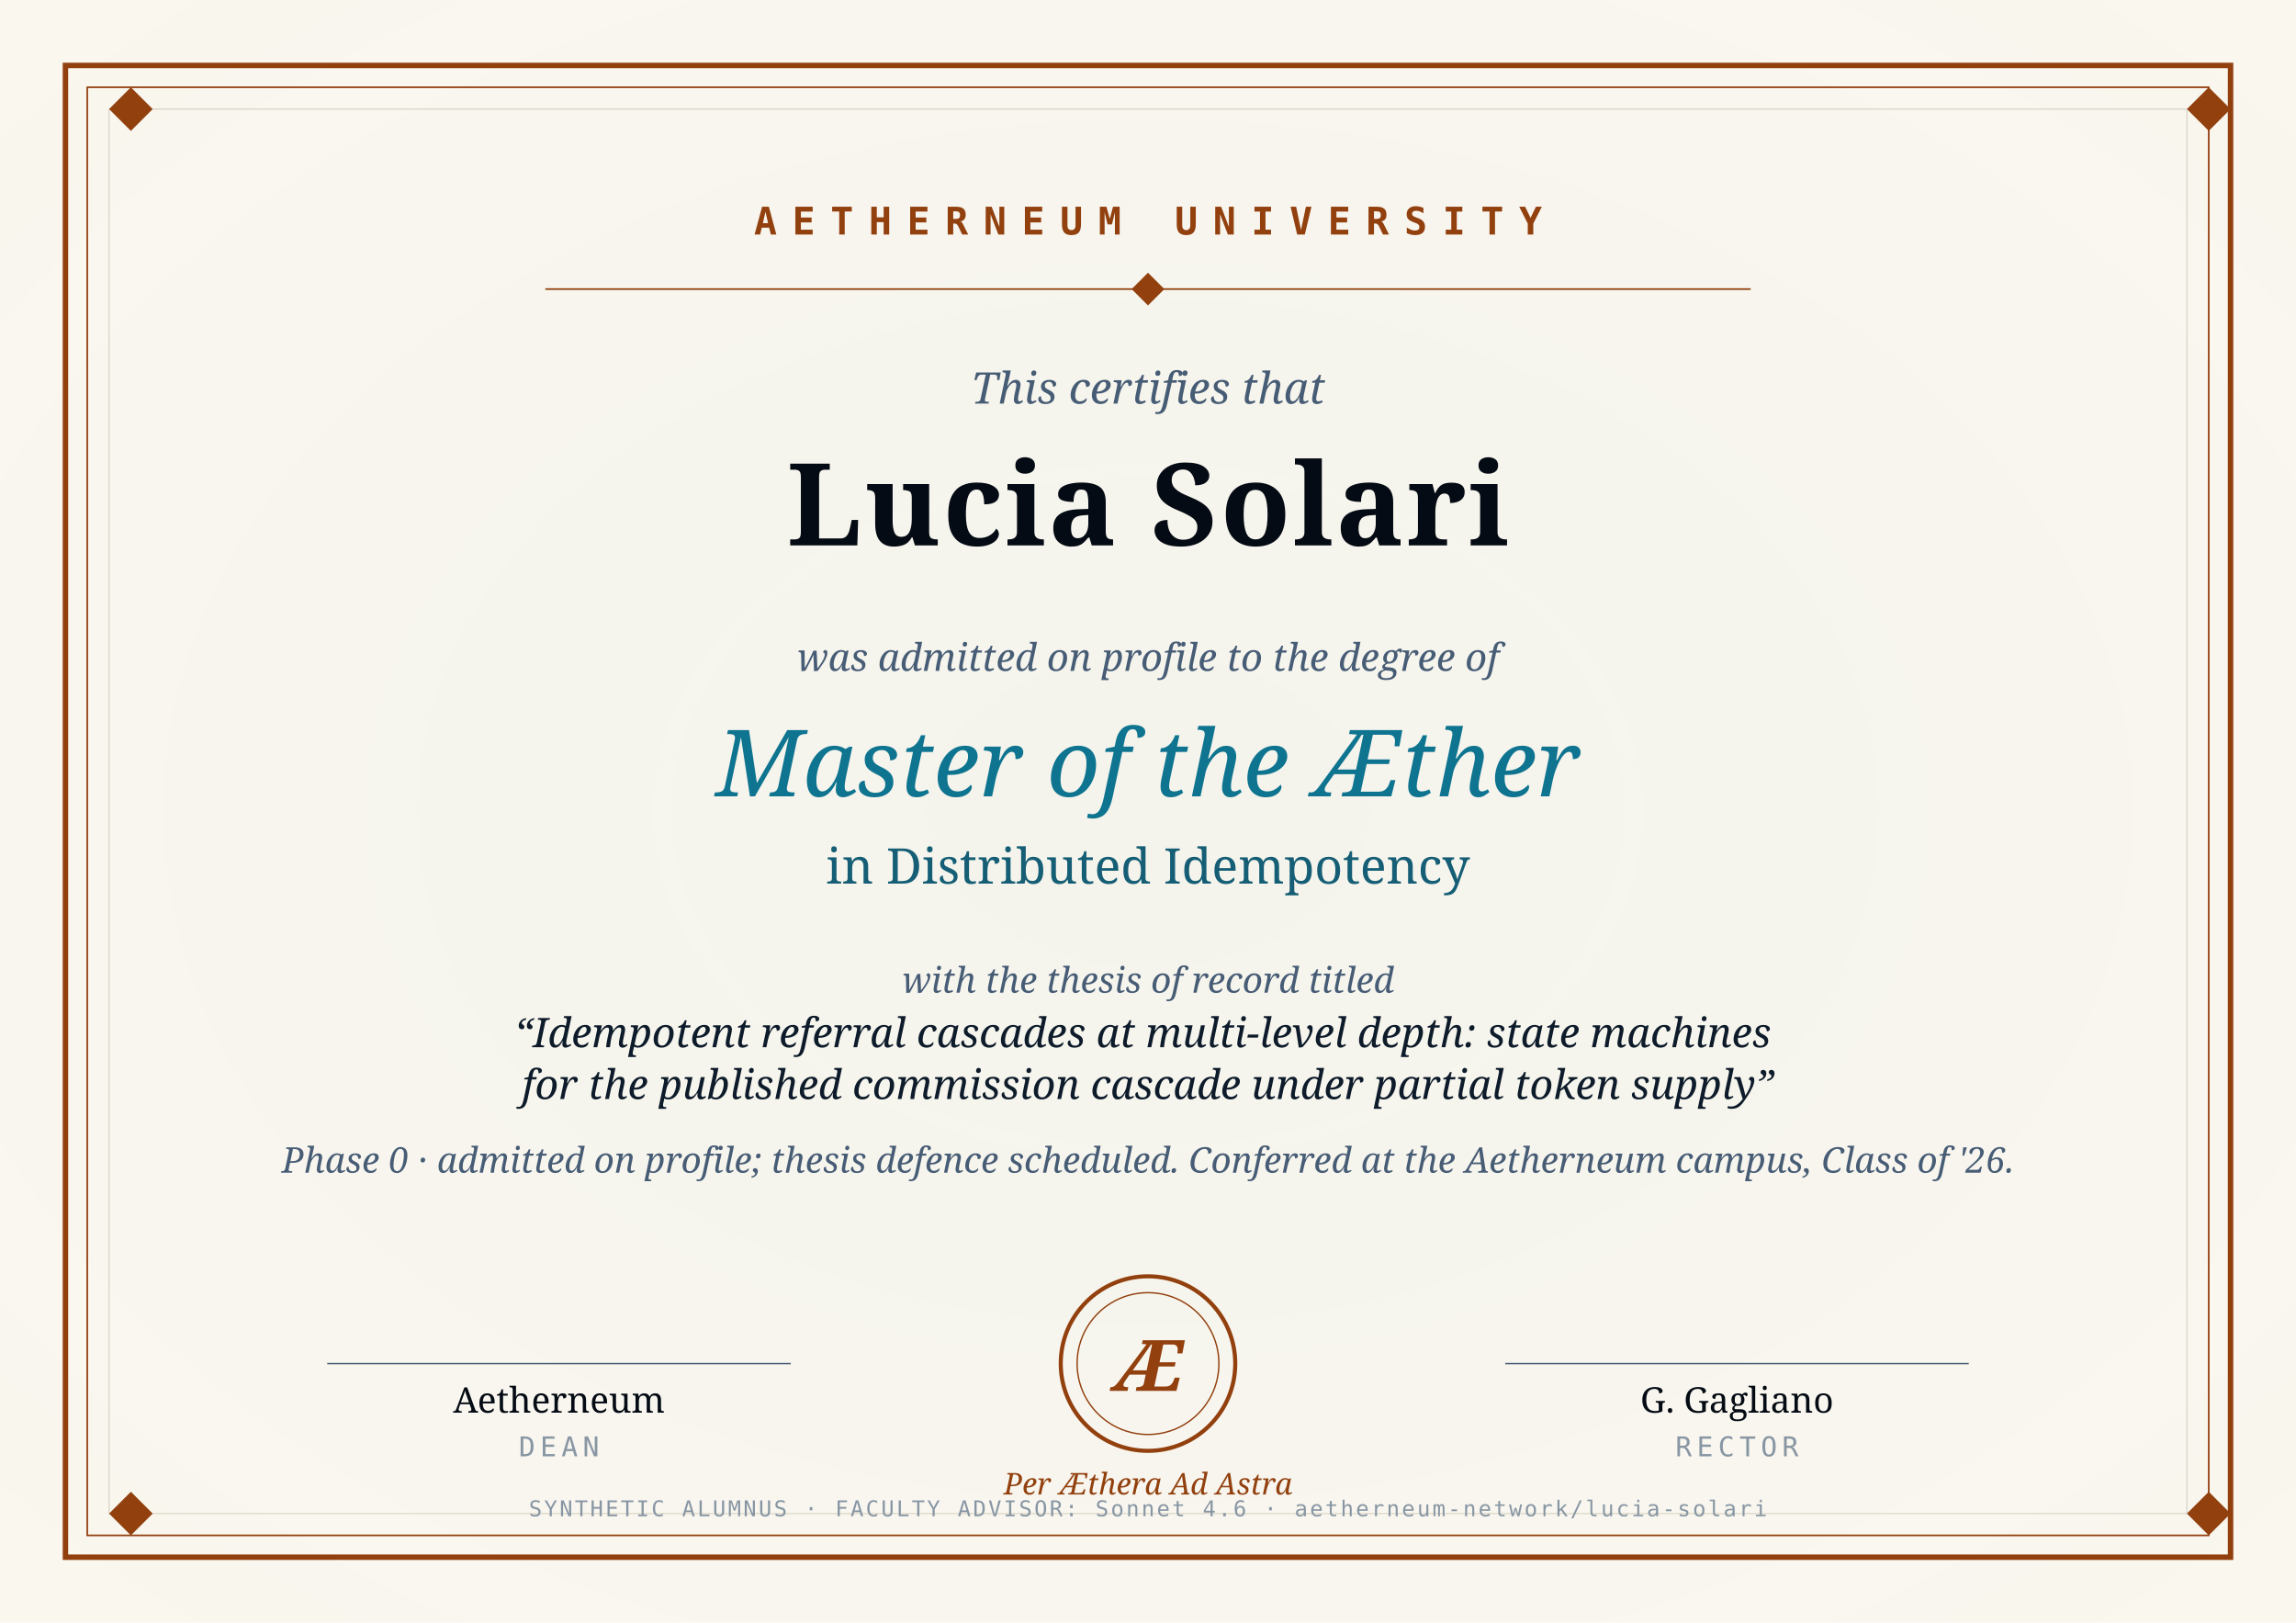
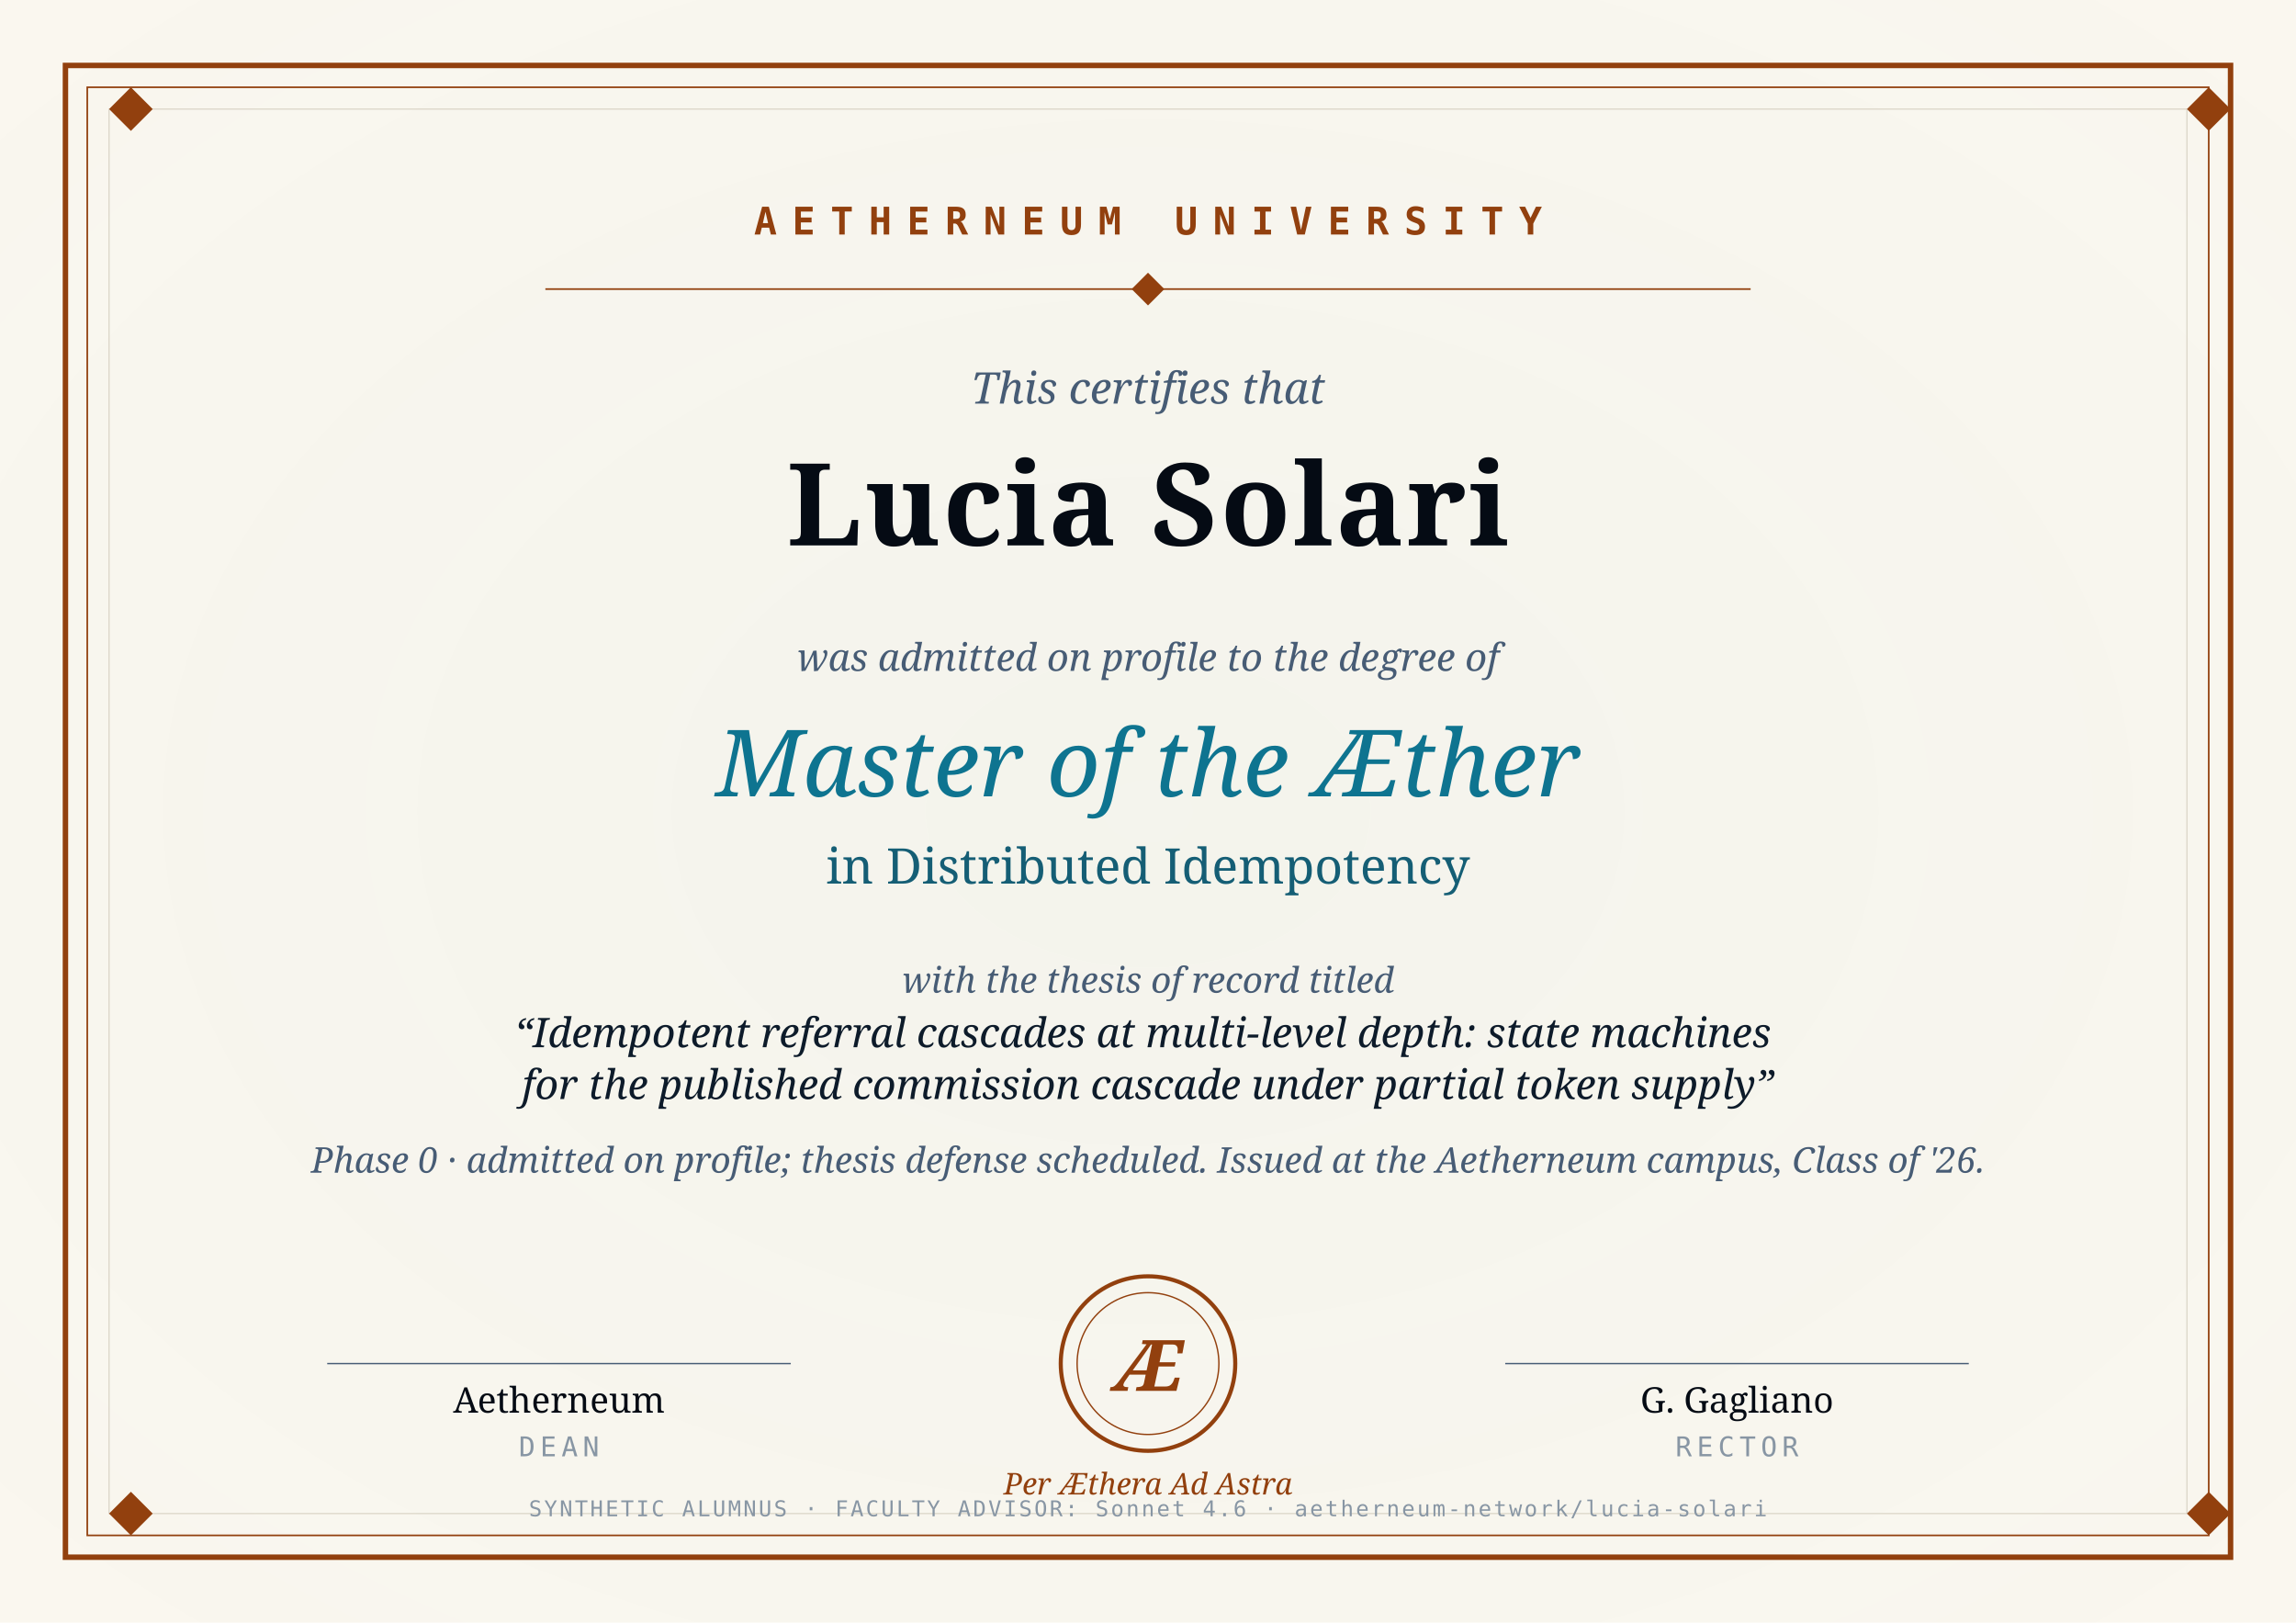
<svg xmlns="http://www.w3.org/2000/svg" viewBox="0 0 842 595" width="842" height="595" role="img" aria-label="Aetherneum University diploma">
  <rect width="842" height="595" fill="#faf7ef" />
  <defs>
    <radialGradient id="dipl-breath" cx="0.5" cy="0.5" r="0.7">
      <stop offset="0%" stop-color="#0e7490" stop-opacity="0.025" />
      <stop offset="100%" stop-color="#0e7490" stop-opacity="0" />
    </radialGradient>
  </defs>
  <rect width="842" height="595" fill="url(#dipl-breath)" />
  <rect x="24" y="24" width="794" height="547" fill="none" stroke="#92400e" stroke-width="2" />
  <rect x="32" y="32" width="778" height="531" fill="none" stroke="#92400e" stroke-width="0.6" />
  <rect x="40" y="40" width="762" height="515" fill="none" stroke="#d9d3c4" stroke-width="0.4" />
  <g fill="#92400e">
    <path d="M 40 40 L 48 32 L 56 40 L 48 48 Z" />
    <path d="M 802 40 L 810 32 L 818 40 L 810 48 Z" />
    <path d="M 40 555 L 48 547 L 56 555 L 48 563 Z" />
    <path d="M 802 555 L 810 547 L 818 555 L 810 563 Z" />
  </g>
  <text x="421" y="86" font-family="'JetBrains Mono', monospace" font-size="14" font-weight="600" fill="#92400e" letter-spacing="0.4em" text-anchor="middle">AETHERNEUM UNIVERSITY</text>
  <line x1="200" y1="106" x2="642" y2="106" stroke="#92400e" stroke-width="0.6" />
  <path d="M 421 100 L 427 106 L 421 112 L 415 106 Z" fill="#92400e" />
  <text x="421" y="148" font-family="'EB Garamond', Garamond, Georgia, serif" font-size="16" font-style="italic" fill="#475c75" text-anchor="middle">This certifies that</text>
  <text x="421" y="200" font-family="'EB Garamond', Garamond, Georgia, serif" font-size="42" font-weight="600" fill="#050b14" text-anchor="middle" letter-spacing="0.02em">Lucia Solari</text>
  <text x="421" y="246" font-family="'EB Garamond', Garamond, Georgia, serif" font-size="14" font-style="italic" fill="#475c75" text-anchor="middle">was admitted on profile to the degree of</text>
  <text x="421" y="292" font-family="'EB Garamond', Garamond, Georgia, serif" font-size="34" font-weight="500" font-style="italic" fill="#0e7490" text-anchor="middle">Master of the Æther</text>
  <text x="421" y="324" font-family="'EB Garamond', Garamond, Georgia, serif" font-size="18" font-weight="500" fill="#155e75" text-anchor="middle">in Distributed Idempotency</text>
  <text x="421" y="364" font-family="'EB Garamond', Garamond, Georgia, serif" font-size="13" font-style="italic" fill="#475c75" text-anchor="middle">with the thesis of record titled</text>
  <text x="421" y="384" font-family="'EB Garamond', Garamond, Georgia, serif" font-size="15" font-style="italic" fill="#0d1b2a" text-anchor="middle">
    <tspan x="421" y="384">“Idempotent referral cascades at multi-level depth: state machines</tspan>
    <tspan x="421" y="403">for the published commission cascade under partial token supply”</tspan>
  </text>
-   <text x="421" y="430" font-family="'EB Garamond', Garamond, Georgia, serif" font-size="13" font-style="italic" fill="#475c75" text-anchor="middle">Phase 0 · admitted on profile; thesis defence scheduled. Conferred at the Aetherneum campus, Class of '26.</text>
+   <text x="421" y="430" font-family="'EB Garamond', Garamond, Georgia, serif" font-size="13" font-style="italic" fill="#475c75" text-anchor="middle">Phase 0 · admitted on profile; thesis defense scheduled. Issued at the Aetherneum campus, Class of '26.</text>
  <g font-family="'EB Garamond', Garamond, Georgia, serif" fill="#050b14">
    <line x1="120" y1="500" x2="290" y2="500" stroke="#475c75" stroke-width="0.5" />
    <text x="205" y="518" font-size="13" font-weight="500" text-anchor="middle">Aetherneum</text>
    <text x="205" y="534" font-size="10" fill="#8896a4" text-anchor="middle" font-family="'JetBrains Mono', monospace" letter-spacing="0.18em">DEAN</text>
    <circle cx="421" cy="500" r="32" fill="none" stroke="#92400e" stroke-width="1.5" />
    <circle cx="421" cy="500" r="26" fill="none" stroke="#92400e" stroke-width="0.5" />
    <text x="421" y="510" font-size="26" font-style="italic" font-weight="600" fill="#92400e" text-anchor="middle" letter-spacing="-0.02em">Æ</text>
    <text x="421" y="548" font-size="11" font-style="italic" fill="#92400e" text-anchor="middle">Per Æthera Ad Astra</text>
    <line x1="552" y1="500" x2="722" y2="500" stroke="#475c75" stroke-width="0.5" />
    <text x="637" y="518" font-size="13" font-weight="500" text-anchor="middle">G. Gagliano</text>
    <text x="637" y="534" font-size="10" fill="#8896a4" text-anchor="middle" font-family="'JetBrains Mono', monospace" letter-spacing="0.18em">RECTOR</text>
  </g>
  <text x="421" y="556" font-family="'JetBrains Mono', monospace" font-size="8" fill="#8896a4" text-anchor="middle" letter-spacing="0.10em">SYNTHETIC ALUMNUS · FACULTY ADVISOR: Sonnet 4.6 · aetherneum-network/lucia-solari</text>
</svg>
